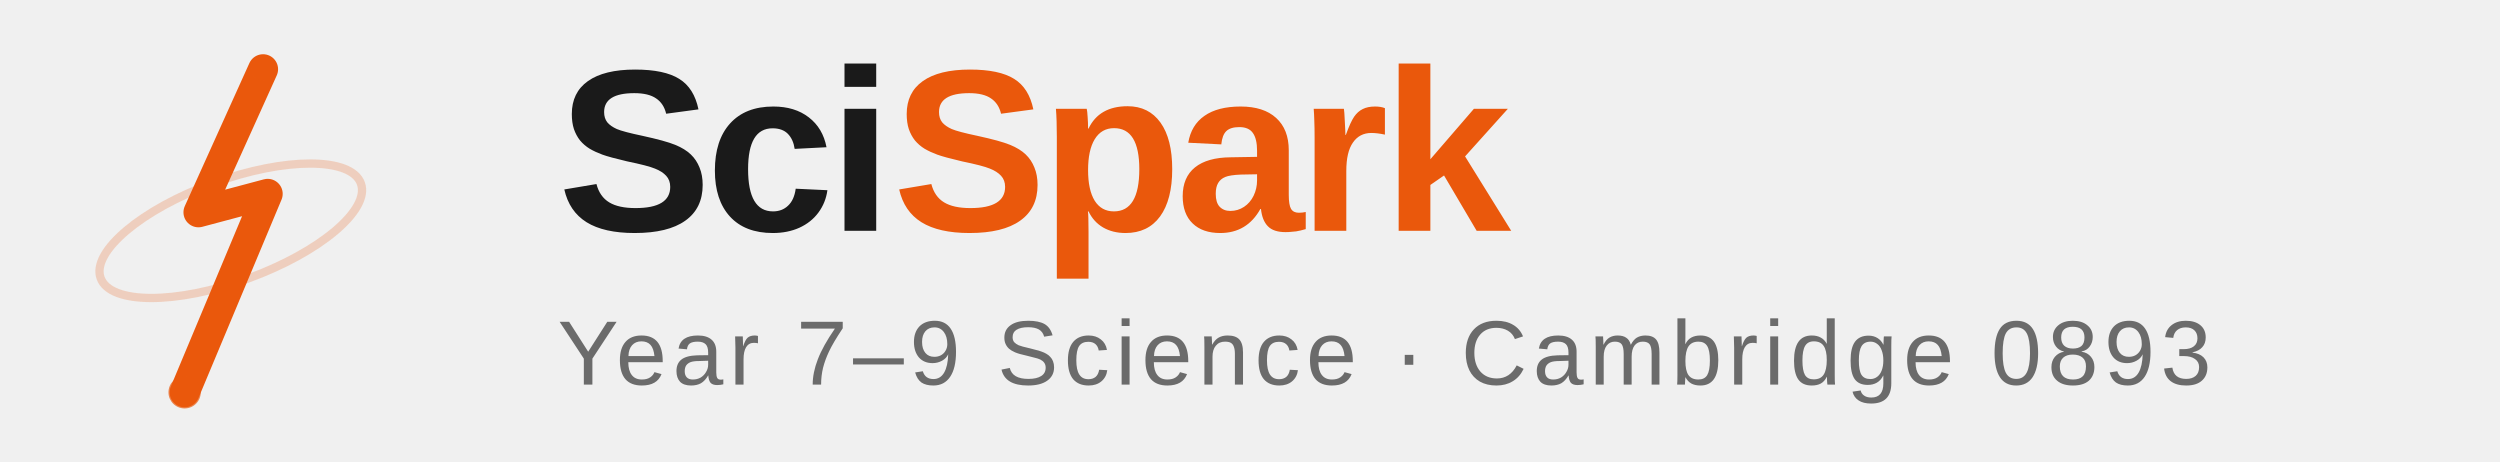
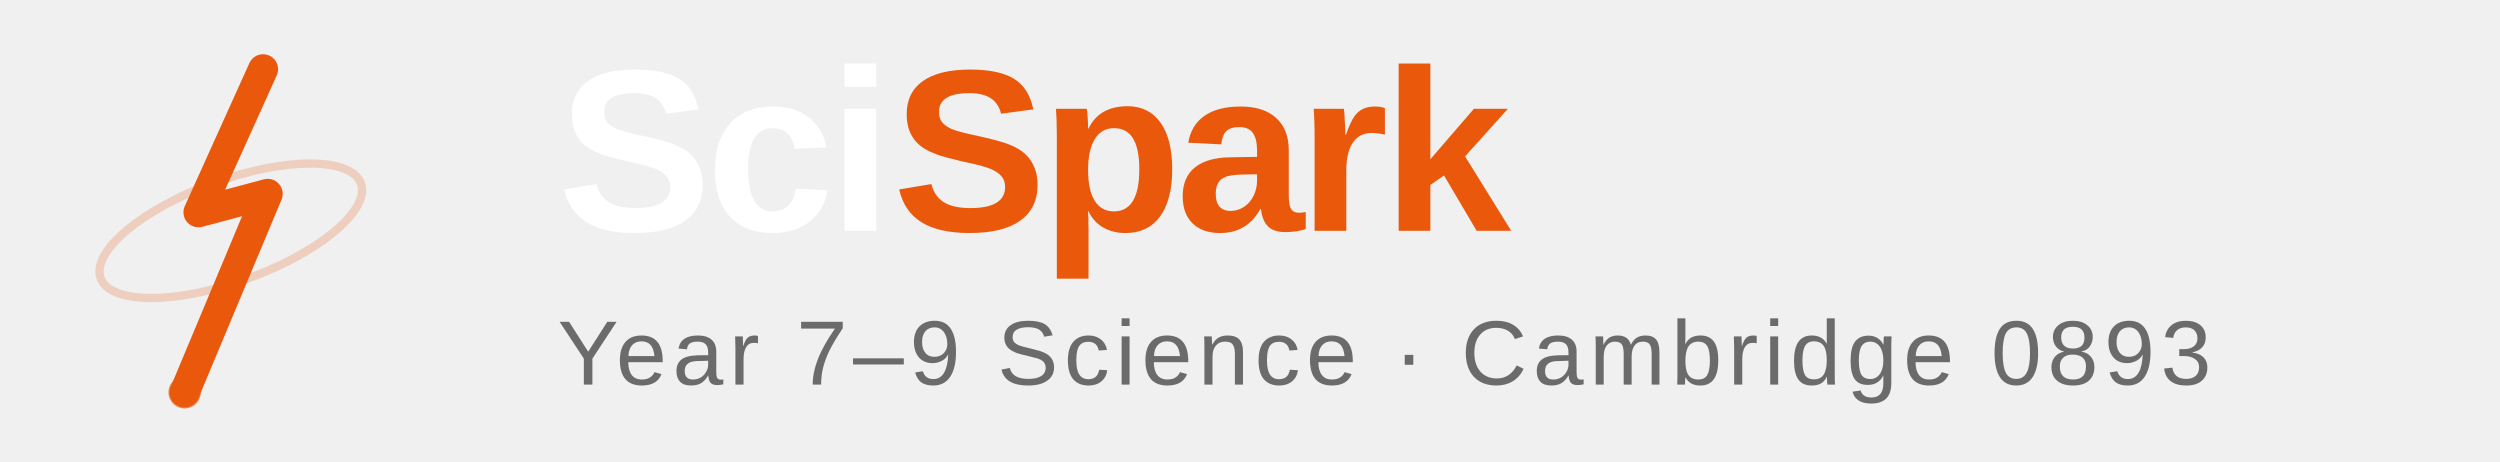
<svg xmlns="http://www.w3.org/2000/svg" width="260" height="48" viewBox="0 0 260 48" fill="none">
  <g transform="translate(0,0) scale(0.48)">
    <ellipse cx="50" cy="50" rx="30" ry="11" stroke="#EA580C" stroke-width="1.8" opacity="0.22" transform="rotate(-20 50 50)" />
    <path d="M57 15 L43 46 L58 42 L40 85" stroke="#EA580C" stroke-width="6.5" stroke-linecap="round" stroke-linejoin="round" fill="none" />
    <circle cx="40" cy="85" r="3.5" fill="#EA580C" opacity="0.7" />
    <circle cx="57" cy="15" r="2.5" fill="#EA580C" opacity="0.5" />
  </g>
-   <text x="58" y="24" font-family="'DM Sans', 'Helvetica Neue', Arial, sans-serif" font-size="24" font-weight="700" letter-spacing="-0.6" fill="#1a1a1a">Sci<tspan fill="#EA580C">Spark</tspan>
+   <text x="58" y="24" font-family="'DM Sans', 'Helvetica Neue', Arial, sans-serif" font-size="24" font-weight="700" letter-spacing="-0.6" fill="#ffffff">Sci<tspan fill="#EA580C">Spark</tspan>
  </text>
  <text x="58" y="40" font-family="'DM Sans', 'Helvetica Neue', Arial, sans-serif" font-size="9.5" font-weight="400" letter-spacing="0.6" fill="#6b6b6b" text-transform="uppercase">Year 7–9 Science · Cambridge 0893</text>
</svg>
